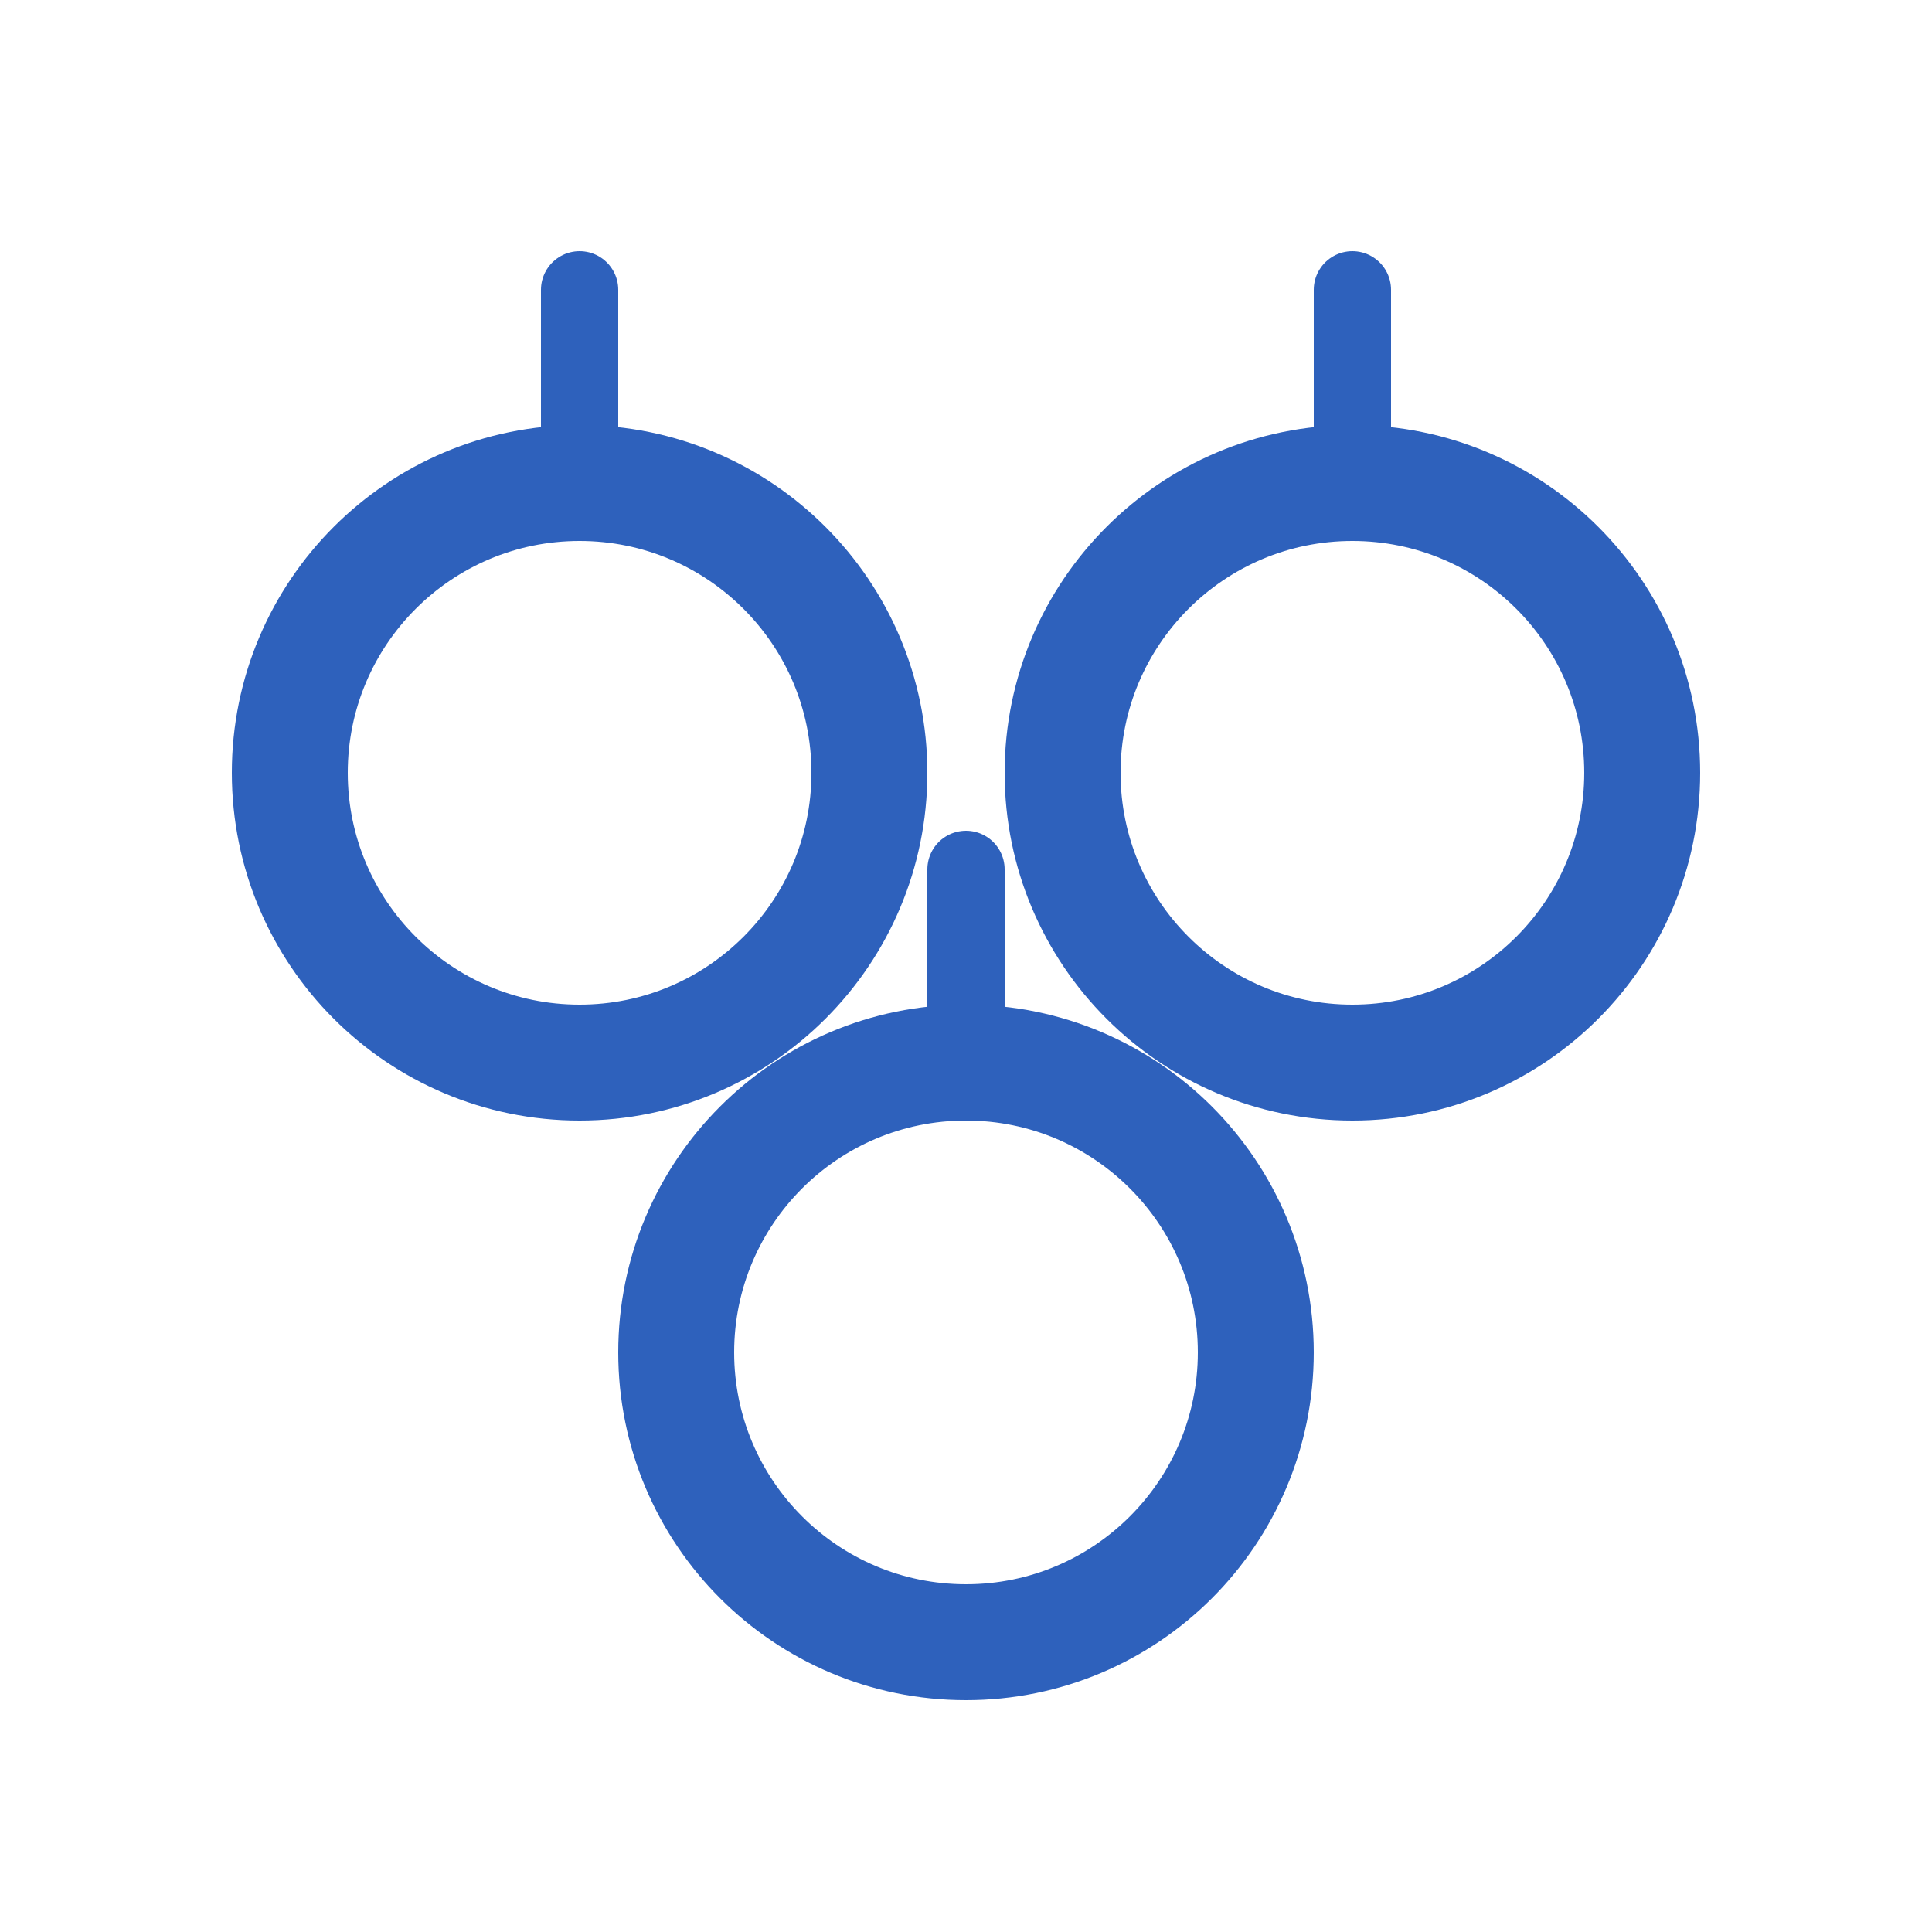
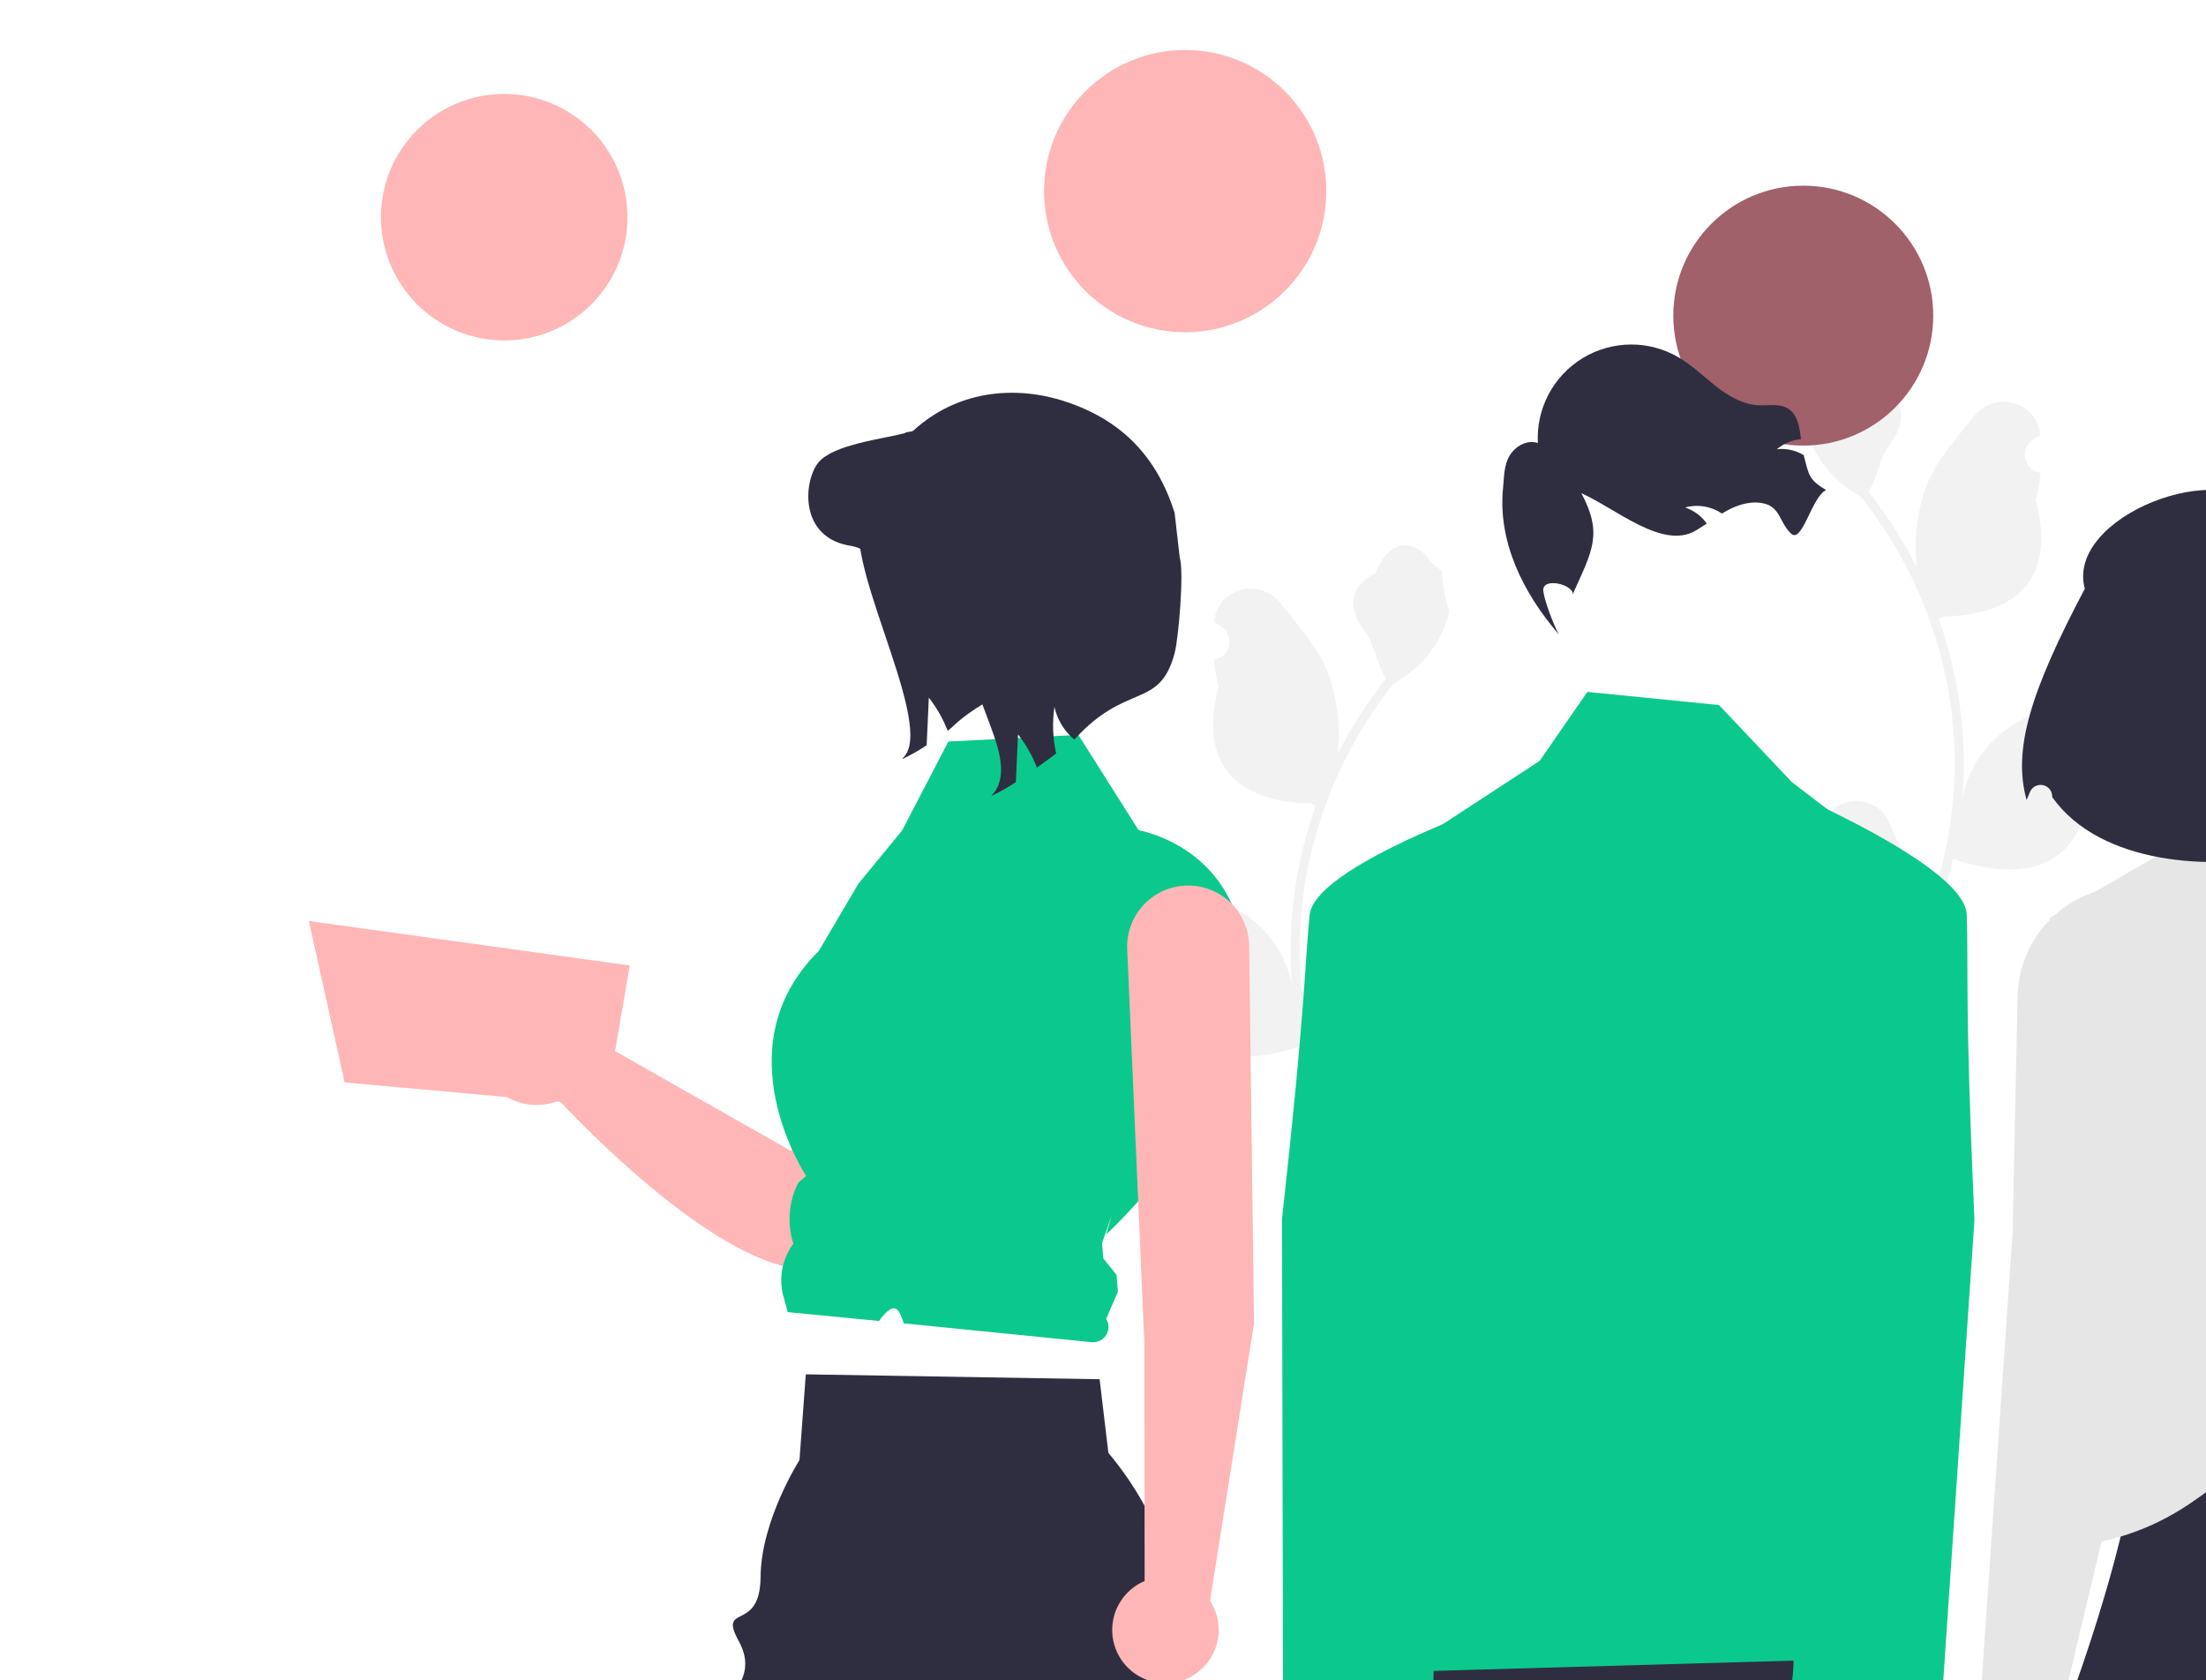
- <svg xmlns="http://www.w3.org/2000/svg" viewBox="0 0 100 100">
-   <circle cx="30" cy="40" r="15" fill="none" stroke="#2e61bc" stroke-width="6" />
-   <circle cx="70" cy="40" r="15" fill="none" stroke="#2e61bc" stroke-width="6" />
-   <circle cx="50" cy="70" r="15" fill="none" stroke="#2e61bc" stroke-width="6" />
-   <line x1="30" y1="25" x2="30" y2="15" stroke="#2e61bc" stroke-width="4" stroke-linecap="round" />
-   <line x1="70" y1="25" x2="70" y2="15" stroke="#2e61bc" stroke-width="4" stroke-linecap="round" />
-   <line x1="50" y1="55" x2="50" y2="45" stroke="#2e61bc" stroke-width="4" stroke-linecap="round" />
+ <svg xmlns="http://www.w3.org/2000/svg" width="838" height="638.004" data-name="Layer 1" viewBox="0 0 838 638.004">
+   <path fill="#f2f2f2" d="M689.135,323.255a5.090,5.090,0,0,0,3.689-8.822c-.128-.51-.22-.876-.349-1.386q.069-.167.138-.333c4.686-11.174,20.568-11.097,25.215.094,4.124,9.932,9.374,19.882,10.667,30.384a40.440,40.440,0,0,1-.71,13.908,162.132,162.132,0,0,0,14.748-67.338,156.487,156.487,0,0,0-.971-17.457q-.804-7.128-2.231-14.154a164.010,164.010,0,0,0-32.524-69.511,43.647,43.647,0,0,1-18.153-18.833,33.294,33.294,0,0,1-3.027-9.098c.884.115,3.332-13.343,2.665-14.169,1.231-1.868,3.435-2.797,4.780-4.621,6.689-9.069,15.906-7.486,20.717,4.838,10.278,5.187,10.377,13.790,4.071,22.064-4.012,5.264-4.563,12.386-8.084,18.022.362.463.739.912,1.101,1.376a165.069,165.069,0,0,1,17.229,27.294c-1.368-10.690.652-23.570,4.096-31.873,3.921-9.459,11.271-17.426,17.743-25.604,7.774-9.822,23.716-5.536,25.086,6.916q.02.180.039.361-1.442.814-2.823,1.727a6.904,6.904,0,0,0,2.783,12.565l.141.021a68.701,68.701,0,0,1-1.810,10.271c8.303,32.111-9.623,43.806-35.219,44.332-.565.289-1.115.579-1.680.855a168.486,168.486,0,0,1,9.069,42.680,159.804,159.804,0,0,1-.116,25.802l.043-.304a42.227,42.227,0,0,1,14.415-24.382c11.093-9.112,26.766-12.468,38.733-19.793,5.760-3.526,13.143,1.030,12.137,7.709q-.024.159-.049.319a46.377,46.377,0,0,0-5.201,2.506q-1.442.814-2.823,1.727a6.904,6.904,0,0,0,2.783,12.565l.141.021c.101.014.188.029.289.044a68.759,68.759,0,0,1-12.647,19.804c-5.191,28.031-27.491,30.691-51.344,22.528h-.015a168.436,168.436,0,0,1-11.314,33.031H690.148c-.145-.449-.275-.913-.406-1.361a45.926,45.926,0,0,0,11.184-.666c-2.999-3.679-5.997-7.388-8.996-11.068a2.511,2.511,0,0,1-.188-.217c-1.521-1.883-3.056-3.752-4.578-5.635l-.001-.002a67.270,67.270,0,0,1,1.971-17.136Z" />
+   <path fill="#2f2e41" d="M818.913,219.810c-7.515-27.401,53.102-50.899,69.020-28.832,2.213-3.137,10.393-5.042,14.146-4.080s6.909,3.368,9.989,5.697c4.234,3.252,8.622,6.621,11.221,11.298,2.617,4.657,3.021,11.009-.5,15.051-2.790,3.214-11.028,5.293-15.224,6.139-2.925.597-5.389,1.077-7.506,1.424a14.351,14.351,0,0,1-2.502-9.488,11.648,11.648,0,0,0-5.081,8.545c-.058.712,23.654,87.960,23.654,87.960a51.720,51.720,0,0,1-8.95,4.022,112.544,112.544,0,0,1-13.954-30.410,97.453,97.453,0,0,0,.269,21.653,119.144,119.144,0,0,0,2.040,11.991c-28.178,6.082-70.560,4.080-88.999-21.787q-.005-.161-.009-.321a4.401,4.401,0,0,0-8.503-1.535c-.447,1.141-.859,2.129-1.226,2.914C791.427,280.843,798.376,258.612,818.913,219.810Z" />
+   <path fill="#2f2e41" d="M770.962,679.207v.897A3.809,3.809,0,0,1,770.962,679.207Z" />
+   <path fill="#2f2e41" d="M798.557,524.132a15.323,15.323,0,0,1,2.183-.424Q799.471,523.915,798.557,524.132Z" />
+   <path fill="#2f2e41" d="M797.919,524.295c.194-.054.409-.109.638-.163C798.343,524.188,798.138,524.229,797.919,524.295Z" />
+   <path fill="#2f2e41" d="M1001.790,768.998H898.504a8.213,8.213,0,0,1-2.211-10.114c2.821-6.471-2.707-12.384-2.707-12.384a17.566,17.566,0,0,1-3.539-16.191c2.736-9.557-7.987-36.535-7.987-36.535s-5.781,34.834-12.865,75.225H770.962a18.259,18.259,0,0,1,0-18.489c5.724-9.706,0-11.567,0-11.567s-5.724-10.861,0-18.748,0-40.088,0-40.088c.216,1.423,1.846-1.164,4.357-6.592,3.822-8.257,9.664-23.107,15.566-40.348,4.219-12.304,8.473-25.843,12.028-39.079h.009q1.397-5.216,2.649-10.337c1.630-6.695,3.028-13.202,4.09-19.311,2.303-13.158,3.063-24.462,1.294-31.814-1.466-6.117-4.676-9.491-10.216-8.913,2.968-.492,7.317-.958,12.675-1.397.966-.078,1.967-.155,3.002-.242,39.968-3.020,125.720-4.754,125.720-4.754L968.405,564.35l33.263,59.581S1000.763,703.859,1001.790,768.998Z" />
+   <path fill="#e6e6e6" d="M891.546,314.019,831.032,301.183l-12.015,24.185L778.555,348.793s26.081,106.641,25.932,121.639c-.378,38.079-61.305,123.440-15.284,116.873s55.369-34.073,70.143-29.724c13.324,3.922,29.593,21.372,40.485,8.892s14.728,1.931,21.615,2.429c3.273.237,1.301-15.758,9.537.497s51.904-5.626,37.103-20.427c-24.65-24.65-29.659-206.361-29.659-206.361l-27.440-8.443Z" />
+   <path fill="#a0616a" d="M777.411,701.295a14.526,14.526,0,0,0-1.495-20.205,13.935,13.935,0,0,0-1.866-1.351l10.117-49.656-23.390-13.999-6.505,69.521a14.485,14.485,0,0,0,3.338,17.366,13.862,13.862,0,0,0,19.556-1.385Q777.290,701.442,777.411,701.295Z" />
+   <path fill="#e6e6e6" d="M850.036,439.552c-.147-1.596-2.183-2.321-5.004-3.322a30.950,30.950,0,0,1-7.998-3.788c-6.247-4.512-3.788-9.232-.388-15.756.664-1.268,1.354-2.588,2.001-3.960,1.924-4.064-1.139-20.829-9.120-49.839-2.459-8.930-2.450-15.238-4.150-19.423-1.691-4.184-5.082-6.247-14.323-6.678a42.251,42.251,0,0,0-30.416,10.811c-.224.198-.457.414-.682.621q-.634.595-1.242,1.216a42.219,42.219,0,0,0-12.270,29.027l-.043,1.855-1.906,88.634-5.358,77.779-7.386,107.143,5.470.268L779.048,655.228l2.649.129,6.281-26.352,7.558-31.710,2.778-11.648,8.620-36.137,4.021-16.886,2.459-10.311L814.417,518.1l4.883-20.467c.112-.431,11.346-44.757,24.298-52.169C848.431,442.702,850.174,441.097,850.036,439.552Z" />
+   <path fill="#a0616a" d="M995.354,700.767a14.526,14.526,0,0,1-.683-20.249,13.934,13.934,0,0,1,1.710-1.543L980.989,630.692l21.751-16.430,13.934,68.420a14.485,14.485,0,0,1-1.454,17.625,13.862,13.862,0,0,1-19.591.723Q995.490,700.901,995.354,700.767Z" />
+   <path fill="#e6e6e6" d="M1005.995,595.999S989.031,536.311,994.204,529.850s-10.106-7.723-3.521-19.757-2.503-14.046-2.503-14.046l-4.931-27.668-8.816-67.961-.267-2.021-2.564-19.772a42.340,42.340,0,0,0-16.696-28.616c-.233-.178-.471-.35-.709-.521q-1.628-1.172-3.327-2.172a42.262,42.262,0,0,0-28.106-5.338c-18.285,2.847-12.594,9.666-15.560,27.935-4.819,29.703-6.069,46.696-3.719,50.536.792,1.292,1.623,2.529,2.416,3.717,4.082,6.129,7.034,10.550,1.304,15.718a31.250,31.250,0,0,1-7.544,4.616c-2.693,1.304-4.642,2.239-4.616,3.842.03,1.552,1.934,2.955,7.031,5.179,6.176,2.703,12.811,12.923,18.245,23.363a257.879,257.879,0,0,1,11.518,25.899L978.539,634.136l7.617,21.422,2.627-.416,21.58-3.421,5.411-.857Z" />
+   <circle cx="685.016" cy="119.908" r="49.37" fill="#a0616a" />
+   <path fill="#2f2e41" d="M791.966,223.659c-7.515-27.401,53.102-50.899,69.020-28.832,2.213-3.137,10.393-5.042,14.146-4.080s6.909,3.368,9.989,5.697c4.234,3.252,8.622,6.621,11.221,11.298,2.617,4.657,3.021,11.009-.5,15.051-2.790,3.214-11.028,5.293-15.224,6.139-2.925.597-5.389,1.077-7.506,1.424a14.351,14.351,0,0,1-2.502-9.488,11.648,11.648,0,0,0-5.081,8.545c-.058.712,23.654,87.960,23.654,87.960a51.720,51.720,0,0,1-8.95,4.022,112.544,112.544,0,0,1-13.954-30.410,97.453,97.453,0,0,0,.269,21.653,119.142,119.142,0,0,0,2.040,11.991c-28.178,6.082-70.560,4.080-88.999-21.787q-.005-.161-.009-.321a4.401,4.401,0,0,0-8.503-1.535c-.447,1.141-.859,2.129-1.226,2.914C764.481,284.692,771.43,262.462,791.966,223.659Z" />
+   <path fill="#2f2e41" d="M810.435,197.849" />
+   <path fill="#f2f2f2" d="M547.120,394.255a5.090,5.090,0,0,1-3.689-8.822c.128-.51.220-.876.348-1.386q-.069-.167-.139-.333c-4.686-11.174-20.568-11.097-25.215.094-4.124,9.932-9.374,19.882-10.667,30.384a40.439,40.439,0,0,0,.71,13.908A162.131,162.131,0,0,1,493.720,360.760a156.489,156.489,0,0,1,.971-17.457q.804-7.128,2.231-14.154a164.010,164.010,0,0,1,32.524-69.511,43.647,43.647,0,0,0,18.153-18.833,33.294,33.294,0,0,0,3.027-9.098c-.884.115-3.332-13.343-2.665-14.169-1.231-1.868-3.435-2.797-4.780-4.621-6.689-9.069-15.906-7.486-20.717,4.838-10.278,5.187-10.377,13.790-4.071,22.064,4.012,5.264,4.563,12.386,8.084,18.022-.362.463-.739.912-1.101,1.376a165.069,165.069,0,0,0-17.229,27.294c1.368-10.690-.652-23.570-4.096-31.873-3.921-9.459-11.271-17.426-17.743-25.604-7.774-9.822-23.716-5.536-25.086,6.916q-.02.180-.039.361,1.442.814,2.823,1.727a6.904,6.904,0,0,1-2.783,12.565l-.141.021a68.7,68.7,0,0,0,1.810,10.271c-8.303,32.111,9.623,43.806,35.219,44.332.565.289,1.115.579,1.680.855a168.486,168.486,0,0,0-9.069,42.680,159.804,159.804,0,0,0,.116,25.802l-.043-.304A42.227,42.227,0,0,0,476.379,349.880c-11.093-9.112-26.766-12.468-38.733-19.793-5.760-3.526-13.143,1.030-12.137,7.709q.024.159.049.319a46.377,46.377,0,0,1,5.201,2.506q1.442.814,2.823,1.727a6.904,6.904,0,0,1-2.783,12.565l-.141.021c-.101.014-.188.029-.29.043A68.759,68.759,0,0,0,443.014,374.784c5.191,28.031,27.491,30.691,51.344,22.528h.015a168.437,168.437,0,0,0,11.314,33.031H546.108c.145-.449.275-.913.405-1.361a45.926,45.926,0,0,1-11.184-.666c2.999-3.679,5.997-7.388,8.996-11.068a2.512,2.512,0,0,0,.188-.217c1.521-1.883,3.056-3.752,4.578-5.635l.001-.002a67.270,67.270,0,0,0-1.971-17.136Z" />
+   <path fill="#2f2e41" d="M358.516,190.978c-.917,2.137-29.204,1.908-30.499,3.812-9.988,14.697,26.018,77.229,16.029,91.945l-1.391,1.658a65.756,65.756,0,0,0,9.359-5.280c.267-6.023.534-12.066.82-18.090a49.721,49.721,0,0,1,7.167,12.600c2.325-1.639,4.233-4.678,14.201-10.655A62.515,62.515,0,0,1,388.016,255.598Z" />
+   <path fill="#ffb6b6" d="M379.056,311.429a23.427,23.427,0,0,0-35.493,13.858L300.577,437.291,226.69,395.343a22.875,22.875,0,1,0-14.271,22.752c15.560,16.607,83.018,84.696,110.946,58.092,23.474-22.362,57.350-109.029,65.505-138.957A23.430,23.430,0,0,0,379.056,311.429Z" />
+   <polygon fill="#ffb6b6" points="117.341 349.883 130.906 411.195 230.098 420.167 239.214 366.781 117.341 349.883" />
+   <path fill="#2f2e41" d="M449.858,638.108c-.045.878-.1,1.748-.163,2.627-.951,12.703-2.038,27.356-3.216,43.412-1.857,25.480-3.932,54.494-6.025,84.849H232.397l40.350-121.281s16.292-8.970,7.997-24.039,8.026-3.060,8.178-24.581,14.777-44.415,14.777-44.415l2.401-32.584,1.368.027,108.273,1.803,1.975.036,3.325,27.972A123.668,123.668,0,0,1,449.858,638.108Z" />
+   <path fill="#0bc98c" d="M360.250,281.715l49.372-2.543,22.932,36.235s43.147,7.213,40.156,58.057-52.497,95.460-52.497,95.460l2.116-7.255-3.675,10.502.471,5.896,5.014,6.245.516,6.458-4.442,10.218v0a5.838,5.838,0,0,1-5.536,8.900l-71.339-7.149c-1.624-4.468-2.927-9.813-9.437-.914l-6.720-.651-27.936-2.706-1.644-5.989a23.204,23.204,0,0,1,3.775-20.014v0a30.607,30.607,0,0,1,1.771-22.980l.134-.268,2.966-2.472s-32.456-48.761,4.802-85.488l14.954-25.422,16.732-20.414Z" />
+   <circle cx="191.538" cy="82.509" r="46.819" fill="#ffb6b6" />
+   <path fill="#2f2e41" d="M408.097,280.952a22.548,22.548,0,0,1-7.548-12.390,48.446,48.446,0,0,0,.667,17.689c-2.535,1.906-4.994,3.717-7.32,5.356a49.721,49.721,0,0,0-7.167-12.600c-.286,6.023-.553,12.066-.82,18.090a65.754,65.754,0,0,1-9.359,5.280l1.391-1.658c9.988-14.716-15.859-41.803-5.871-56.500,2.802-4.117-9.855-36.656-19.500-38.124-8.578-1.296-8.215,1.181-16.527,2.992a41.588,41.588,0,0,0-3.984-10.312,34.074,34.074,0,0,1-.324,10.865c-2.954.114-5.279-1.768-8.425-2.249-20.072-3.069-18.033-24.780-12.447-31.662,5.604-6.862,24.209-8.921,32.787-11.151.782-.762,2.554-.286,3.335-1.010,16.439-15.045,38.425-17.536,58.211-10.868,21.100,7.111,34.255,20.874,41.007,42.092l1.936,16.979c1.737,5.459-.448,30.862-1.936,36.394C440.417,269.671,428.096,258.935,408.097,280.952Z" />
+   <path fill="#ffb6b6" d="M476.363,502.768l-1.843-143.552a23.172,23.172,0,0,0-23.169-22.806h-0a23.172,23.172,0,0,0-23.140,24.401l6.486,149.057.123,90.739a20.221,20.221,0,1,0,24.826,7.561Z" />
+   <path fill="#2f2e41" d="M718,688.491s-2.85,51.27-4.16,80.51H615.7c-2.02-26.61-2.7-46.16-2.7-46.16l-5.37,46.16h-99.2l-6.15-85.49,29.72-73.67s161.06-11.17,176,3C722.93,627.001,718,688.491,718,688.491Z" />
+   <circle cx="450.216" cy="72.599" r="53.607" fill="#ffb6b6" />
+   <path fill="#2f2e41" d="M693.700,186.178c-5.506,2.510-9.073,20.694-13.401,16.467s-4.038-9.728-9.873-11.288c-4.711-1.265-9.782.181-14.080,2.461-.767.402-1.511.84-2.236,1.275-.479-.32-.955-.621-1.466-.898a17.033,17.033,0,0,0-12.536-1.410,16.712,16.712,0,0,1,8.258,6.087c-1.438.964-2.895,1.930-4.385,2.786-12.450,7.184-30.166-8.438-43.271-14.307,8.208,15.404,4.166,21.783-2.960,37.714l-.246.907c.405-3.992-11.950-6.968-11.233-1.347.509,3.990,3.962,12.860,5.896,16.384-13.778-15.931-23.194-35.427-21.207-55.539.432-4.224.302-8.682,2.481-12.349,2.181-3.648,6.729-6.208,10.752-4.816a35.542,35.542,0,0,1,53.506-32.524c5.144,3.018,9.439,7.288,14.155,10.971,4.715,3.682,10.151,6.893,16.130,7.197,3.793.183,7.921-.743,11.179,1.221,3.774,2.279,4.421,7.052,4.987,11.644a17.013,17.013,0,0,0-9.166,3.815,16.648,16.648,0,0,1,10.022,2.149,1.036,1.036,0,0,1,.164.093C687.164,180.461,686.959,182.144,693.700,186.178Z" />
+   <path fill="#0bc98c" d="M508.667,635.777c45.650-53.435,30.231-121.400,12.112-190.007l3.447-101.353a31.003,31.003,0,0,1,14.029-24.901L584.861,289.067,603,262.841l50,5,27.726,29.322,30.690,23.429a50.843,50.843,0,0,1,18.792,51.390L700.839,504.804s12.283,68.855,4.788,76.459-26.808.004-11.492,8.540c18.379,10.244,35.091,8.354,25.790,17.655s2.470,22.232,2.470,22.232Z" />
+   <path fill="#ffb6b6" d="M528.185,713.436l7.610-54.220-30.367-8.669-6.006,57.611a18.328,18.328,0,1,0,28.763,5.278Z" />
+   <path fill="#0bc98c" d="M586,298.841s-86.438,28.132-88.499,48.717S496.122,380.744,487,463.115l.481,221.883s57.951,12.407,52.008-.859-3.869-19.507-3.869-19.507,12.424-4.903,9.314-20.479,12.487-92.767,12.487-92.767L567.266,412.946Z" />
+   <path fill="#ffb6b6" d="M692.580,710.565l-4.050-54.602,30.869-6.665,2.228,57.881a18.328,18.328,0,1,1-29.047,3.386Z" />
+   <path fill="#0bc98c" d="M661.990,293.078s84.414,33.722,85.125,54.397-.795,33.204,2.924,115.995l-14.983,221.377s-58.638,8.593-51.841-4.256,5.136-19.212,5.136-19.212-12.077-5.704-7.956-21.044S674,546.949,674,546.949l-.774-138.786Z" />
</svg>
